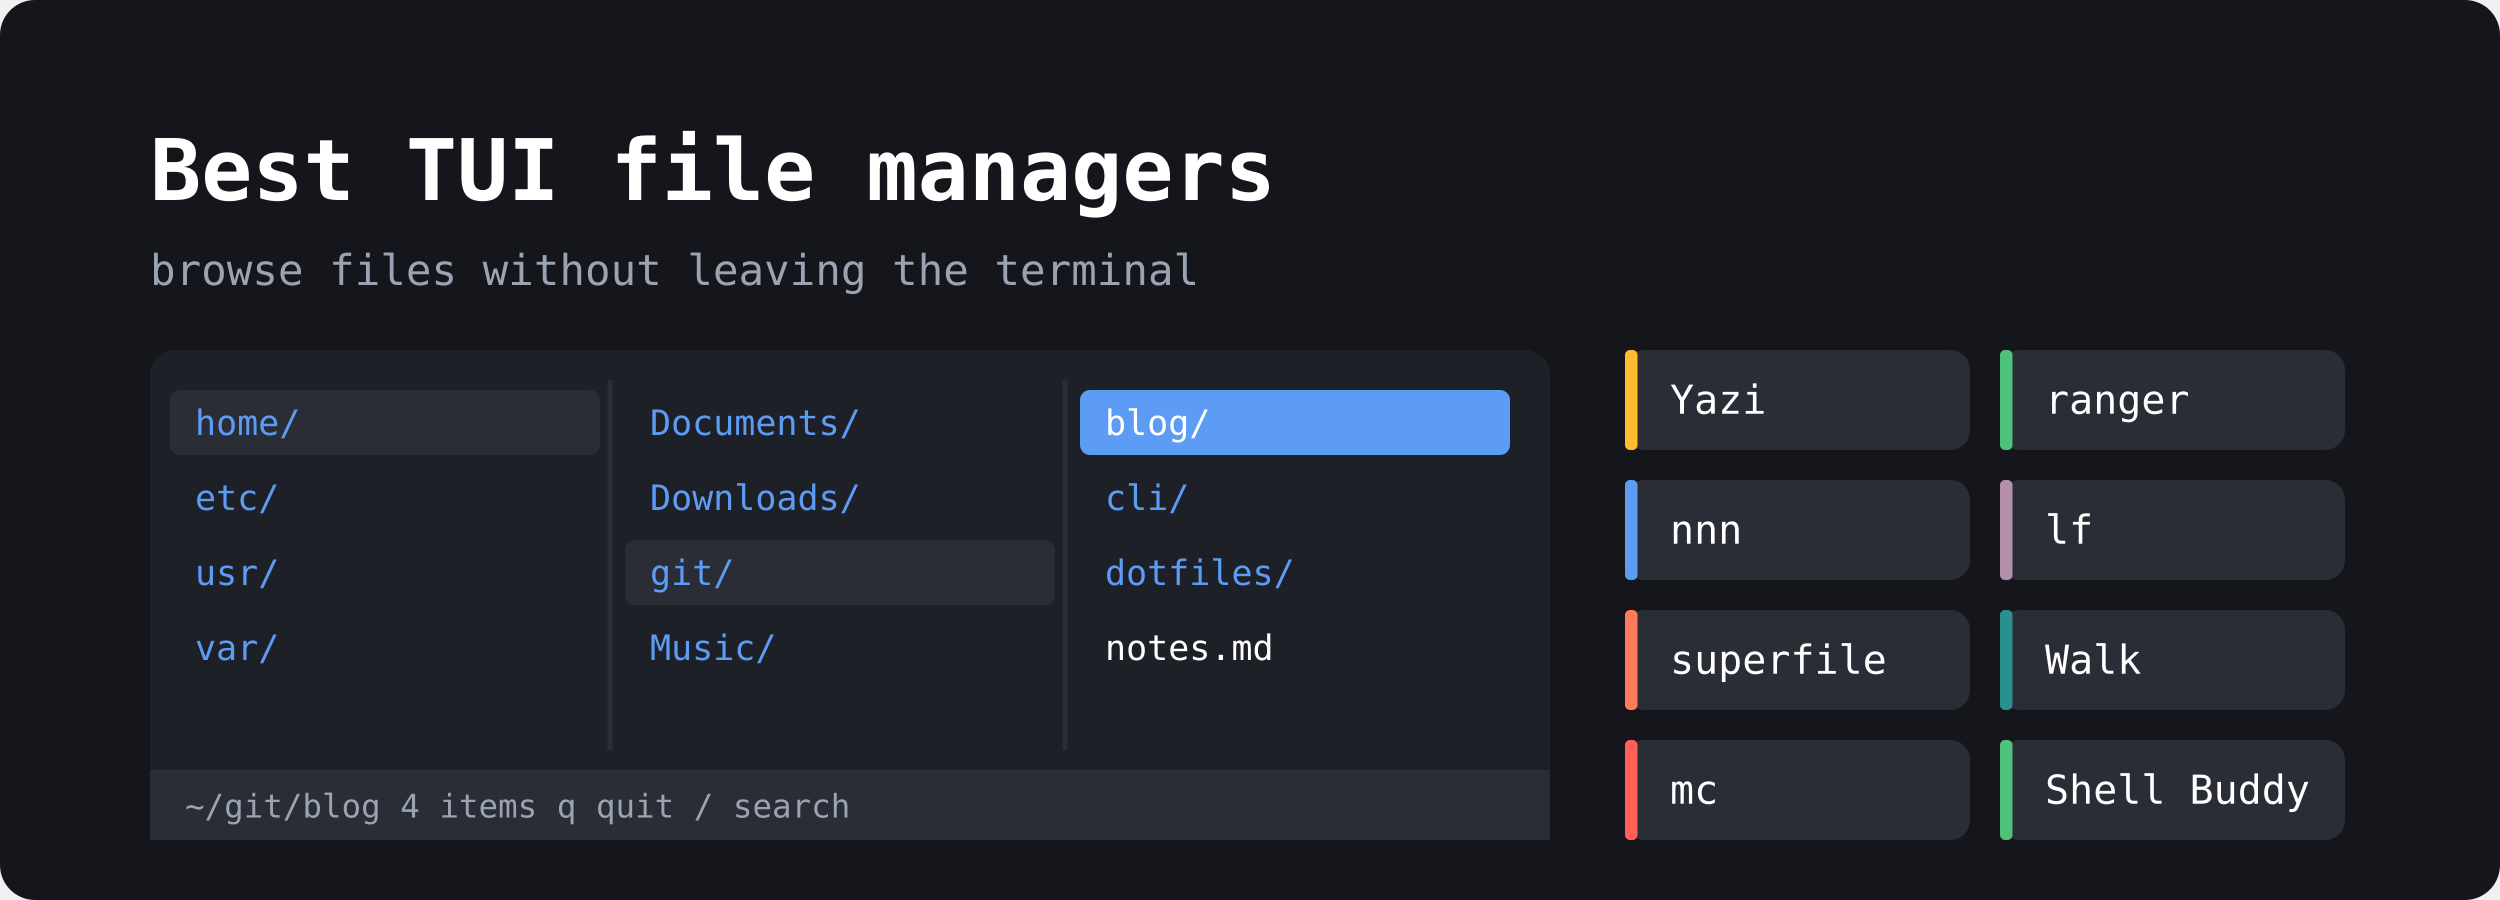
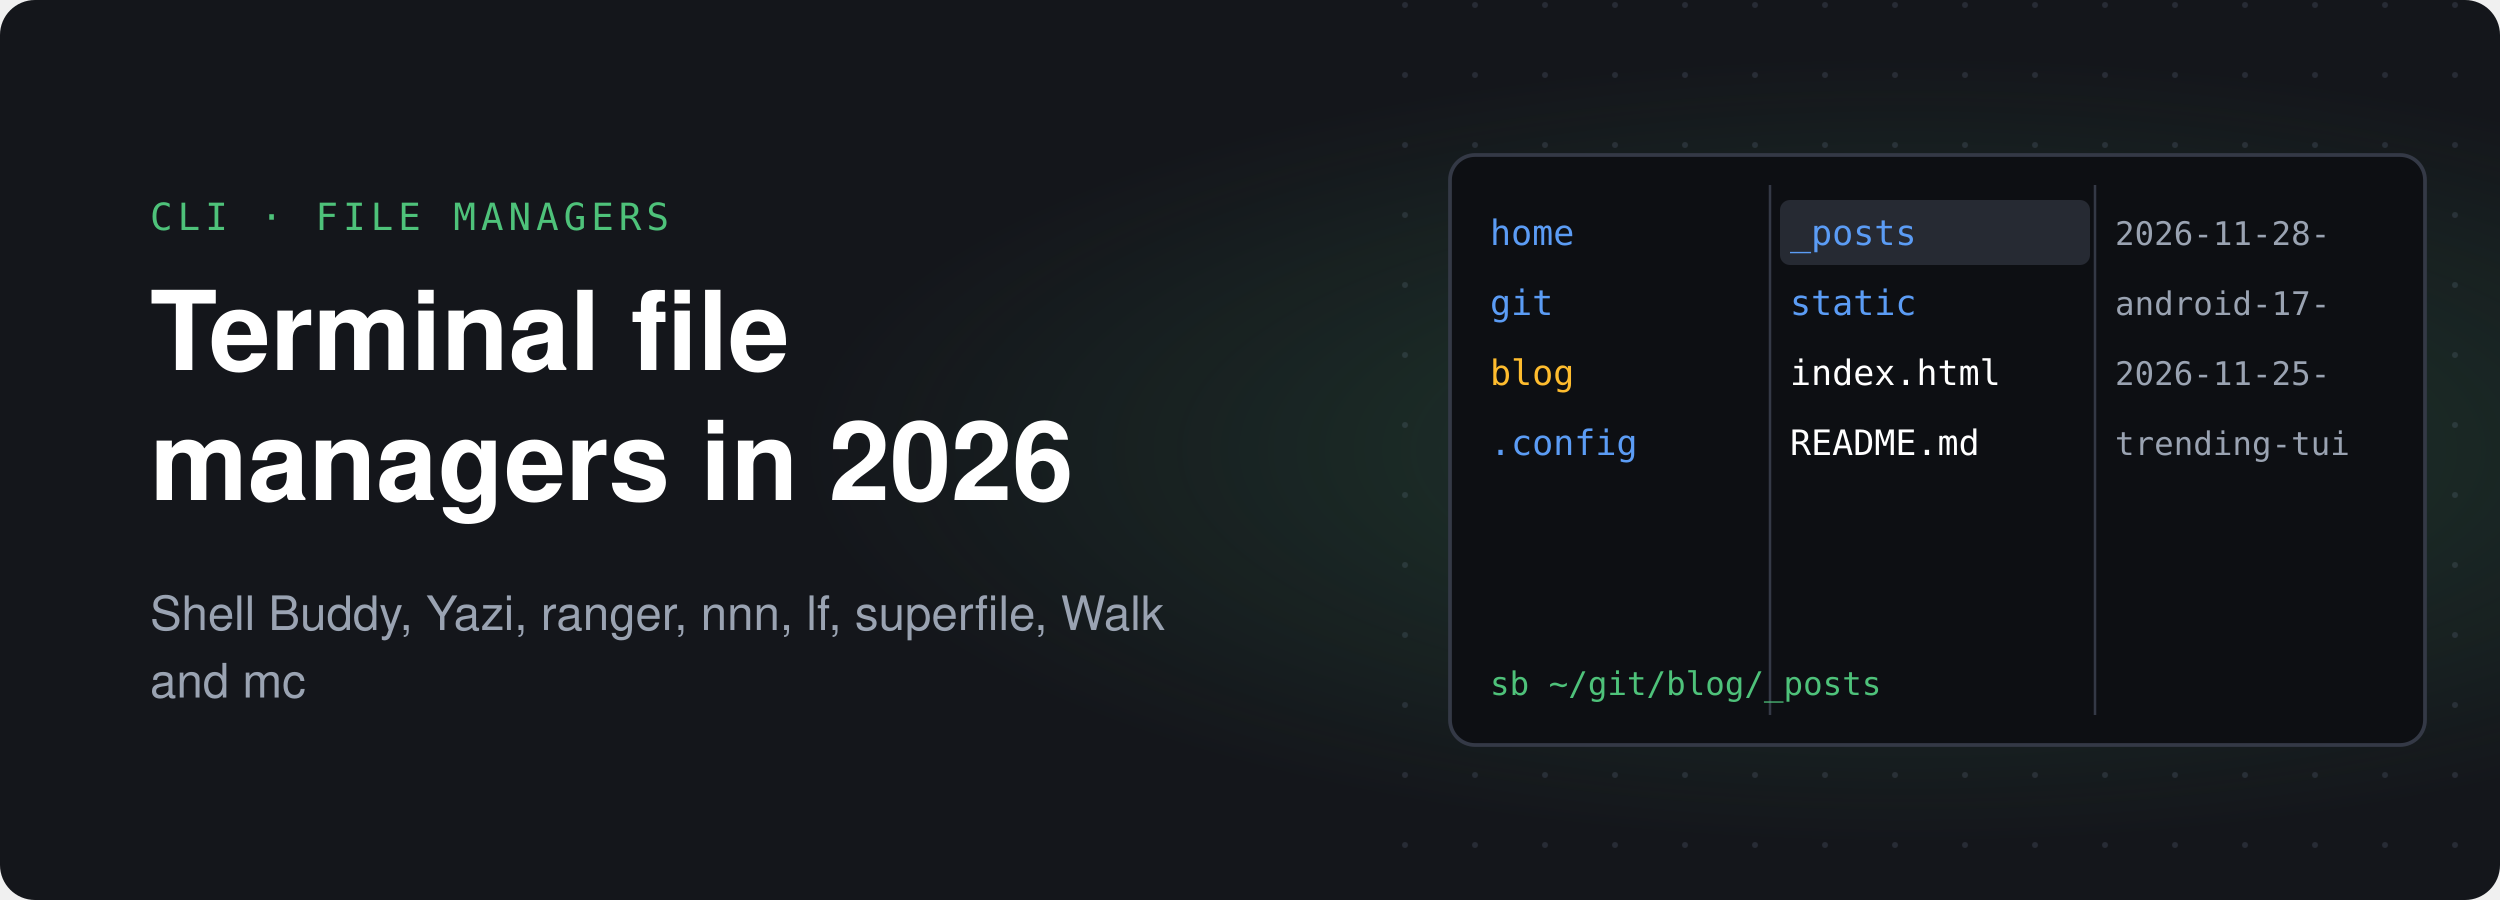
- <svg xmlns="http://www.w3.org/2000/svg" viewBox="0 0 1000 360" font-family="ui-monospace, SFMono-Regular, Menlo, Consolas, monospace">
+ <svg xmlns="http://www.w3.org/2000/svg" viewBox="0 0 1000 360" font-family="Atkinson Hyperlegible Next, -apple-system, Segoe UI, Helvetica, Arial, sans-serif">
+   <defs>
+     <radialGradient id="glow" cx="76%" cy="50%" r="44%">
+       <stop offset="0" stop-color="#4ec27a" stop-opacity="0.2" />
+       <stop offset="1" stop-color="#4ec27a" stop-opacity="0" />
+     </radialGradient>
+     <pattern id="grid" width="28" height="28" patternUnits="userSpaceOnUse">
+       <circle cx="2" cy="2" r="1.2" fill="#343946" />
+     </pattern>
+   </defs>
  <rect width="1000" height="360" rx="14" fill="#14161b" />
-   <text x="60" y="80" fill="#ffffff" font-size="34" font-weight="700">Best TUI file managers</text>
-   <text x="60" y="114" fill="#9aa3b2" font-size="17">browse files without leaving the terminal</text>
-   <rect x="60" y="140" width="560" height="196" rx="10" fill="#1d2027" />
-   <rect x="68" y="156" width="172" height="26" rx="4" fill="#2a2d36" />
-   <text x="78" y="174" fill="#5c9cf5" font-size="14" text-anchor="start">home/</text>
-   <text x="78" y="204" fill="#5c9cf5" font-size="14" text-anchor="start">etc/</text>
-   <text x="78" y="234" fill="#5c9cf5" font-size="14" text-anchor="start">usr/</text>
-   <text x="78" y="264" fill="#5c9cf5" font-size="14" text-anchor="start">var/</text>
-   <text x="260" y="174" fill="#5c9cf5" font-size="14" text-anchor="start">Documents/</text>
-   <text x="260" y="204" fill="#5c9cf5" font-size="14" text-anchor="start">Downloads/</text>
-   <rect x="250" y="216" width="172" height="26" rx="4" fill="#2a2d36" />
-   <text x="260" y="234" fill="#5c9cf5" font-size="14" text-anchor="start">git/</text>
-   <text x="260" y="264" fill="#5c9cf5" font-size="14" text-anchor="start">Music/</text>
-   <line x1="244" y1="152" x2="244" y2="300" stroke="#2a2d36" stroke-width="2" />
-   <rect x="432" y="156" width="172" height="26" rx="4" fill="#5c9cf5" />
-   <text x="442" y="174" fill="#ffffff" font-size="14" text-anchor="start">blog/</text>
-   <text x="442" y="204" fill="#5c9cf5" font-size="14" text-anchor="start">cli/</text>
-   <text x="442" y="234" fill="#5c9cf5" font-size="14" text-anchor="start">dotfiles/</text>
-   <text x="442" y="264" fill="#ffffff" font-size="14" text-anchor="start">notes.md</text>
-   <line x1="426" y1="152" x2="426" y2="300" stroke="#2a2d36" stroke-width="2" />
-   <rect x="60" y="308" width="560" height="28" rx="0" fill="#2a2d36" />
-   <rect x="60" y="326" width="560" height="10" rx="10" fill="#2a2d36" />
-   <text x="74" y="327" fill="#9aa3b2" font-size="13" text-anchor="start">~/git/blog   4 items   q quit  / search</text>
-   <rect x="650" y="140" width="138" height="40" rx="8" fill="#2a2d36" />
-   <rect x="650" y="140" width="5" height="40" rx="2" fill="#febc2e" />
-   <text x="668" y="165.5" fill="#ffffff" font-size="16" text-anchor="start">Yazi</text>
-   <rect x="800" y="140" width="138" height="40" rx="8" fill="#2a2d36" />
-   <rect x="800" y="140" width="5" height="40" rx="2" fill="#4ec27a" />
-   <text x="818" y="165.5" fill="#ffffff" font-size="16" text-anchor="start">ranger</text>
-   <rect x="650" y="192" width="138" height="40" rx="8" fill="#2a2d36" />
-   <rect x="650" y="192" width="5" height="40" rx="2" fill="#5c9cf5" />
-   <text x="668" y="217.5" fill="#ffffff" font-size="16" text-anchor="start">nnn</text>
-   <rect x="800" y="192" width="138" height="40" rx="8" fill="#2a2d36" />
-   <rect x="800" y="192" width="5" height="40" rx="2" fill="#b48ead" />
-   <text x="818" y="217.5" fill="#ffffff" font-size="16" text-anchor="start">lf</text>
-   <rect x="650" y="244" width="138" height="40" rx="8" fill="#2a2d36" />
-   <rect x="650" y="244" width="5" height="40" rx="2" fill="#ff7a59" />
-   <text x="668" y="269.5" fill="#ffffff" font-size="16" text-anchor="start">superfile</text>
-   <rect x="800" y="244" width="138" height="40" rx="8" fill="#2a2d36" />
-   <rect x="800" y="244" width="5" height="40" rx="2" fill="#2a8f8f" />
-   <text x="818" y="269.5" fill="#ffffff" font-size="16" text-anchor="start">Walk</text>
-   <rect x="650" y="296" width="138" height="40" rx="8" fill="#2a2d36" />
-   <rect x="650" y="296" width="5" height="40" rx="2" fill="#ff5f57" />
-   <text x="668" y="321.5" fill="#ffffff" font-size="16" text-anchor="start">mc</text>
-   <rect x="800" y="296" width="138" height="40" rx="8" fill="#2a2d36" />
-   <rect x="800" y="296" width="5" height="40" rx="2" fill="#4ec27a" />
-   <text x="818" y="321.5" fill="#ffffff" font-size="16" text-anchor="start">Shell Buddy</text>
+   <rect x="540" y="0" width="460" height="360" fill="url(#grid)" opacity="0.6" />
+   <rect width="1000" height="360" rx="14" fill="url(#glow)" />
+   <text x="60" y="92" font-family="JetBrains Mono, ui-monospace, SFMono-Regular, Menlo, Consolas, monospace" font-size="15" fill="#4ec27a" letter-spacing="2">CLI · FILE MANAGERS</text>
+   <text x="60" y="148" font-family="Atkinson Hyperlegible Next, -apple-system, Segoe UI, Helvetica, Arial, sans-serif" font-size="44" fill="#ffffff" font-weight="700">Terminal file</text>
+   <text x="60" y="200" font-family="Atkinson Hyperlegible Next, -apple-system, Segoe UI, Helvetica, Arial, sans-serif" font-size="44" fill="#ffffff" font-weight="700">managers in 2026</text>
+   <text x="60" y="252" font-family="Atkinson Hyperlegible Next, -apple-system, Segoe UI, Helvetica, Arial, sans-serif" font-size="19" fill="#9aa3b2">Shell Buddy, Yazi, ranger, nnn, lf, superfile, Walk</text>
+   <text x="60" y="279" font-family="Atkinson Hyperlegible Next, -apple-system, Segoe UI, Helvetica, Arial, sans-serif" font-size="19" fill="#9aa3b2">and mc</text>
+   <rect x="580" y="62" width="390" height="236" rx="10" fill="#0d0f13" stroke="#343946" stroke-width="1.5" />
+   <line x1="708" y1="74" x2="708" y2="286" stroke="#343946" />
+   <line x1="838" y1="74" x2="838" y2="286" stroke="#343946" />
+   <text x="596" y="98" font-family="JetBrains Mono, ui-monospace, SFMono-Regular, Menlo, Consolas, monospace" font-size="14" fill="#5b9cf5">home</text>
+   <text x="596" y="126" font-family="JetBrains Mono, ui-monospace, SFMono-Regular, Menlo, Consolas, monospace" font-size="14" fill="#5b9cf5">git</text>
+   <text x="596" y="154" font-family="JetBrains Mono, ui-monospace, SFMono-Regular, Menlo, Consolas, monospace" font-size="14" fill="#febc2e">blog</text>
+   <text x="596" y="182" font-family="JetBrains Mono, ui-monospace, SFMono-Regular, Menlo, Consolas, monospace" font-size="14" fill="#5b9cf5">.config</text>
+   <rect x="712" y="80" width="124" height="26" rx="4" fill="#262a33" />
+   <text x="716" y="98" font-family="JetBrains Mono, ui-monospace, SFMono-Regular, Menlo, Consolas, monospace" font-size="14" fill="#5b9cf5">_posts</text>
+   <text x="716" y="126" font-family="JetBrains Mono, ui-monospace, SFMono-Regular, Menlo, Consolas, monospace" font-size="14" fill="#5b9cf5">static</text>
+   <text x="716" y="154" font-family="JetBrains Mono, ui-monospace, SFMono-Regular, Menlo, Consolas, monospace" font-size="14" fill="#ffffff">index.html</text>
+   <text x="716" y="182" font-family="JetBrains Mono, ui-monospace, SFMono-Regular, Menlo, Consolas, monospace" font-size="14" fill="#ffffff">README.md</text>
+   <text x="846" y="98" font-family="JetBrains Mono, ui-monospace, SFMono-Regular, Menlo, Consolas, monospace" font-size="13" fill="#9aa3b2">2026-11-28-</text>
+   <text x="846" y="126" font-family="JetBrains Mono, ui-monospace, SFMono-Regular, Menlo, Consolas, monospace" font-size="13" fill="#9aa3b2">android-17-</text>
+   <text x="846" y="154" font-family="JetBrains Mono, ui-monospace, SFMono-Regular, Menlo, Consolas, monospace" font-size="13" fill="#9aa3b2">2026-11-25-</text>
+   <text x="846" y="182" font-family="JetBrains Mono, ui-monospace, SFMono-Regular, Menlo, Consolas, monospace" font-size="13" fill="#9aa3b2">trending-tui</text>
+   <text x="596" y="278" font-family="JetBrains Mono, ui-monospace, SFMono-Regular, Menlo, Consolas, monospace" font-size="13" fill="#4ec27a">sb  ~/git/blog/_posts</text>
</svg>
